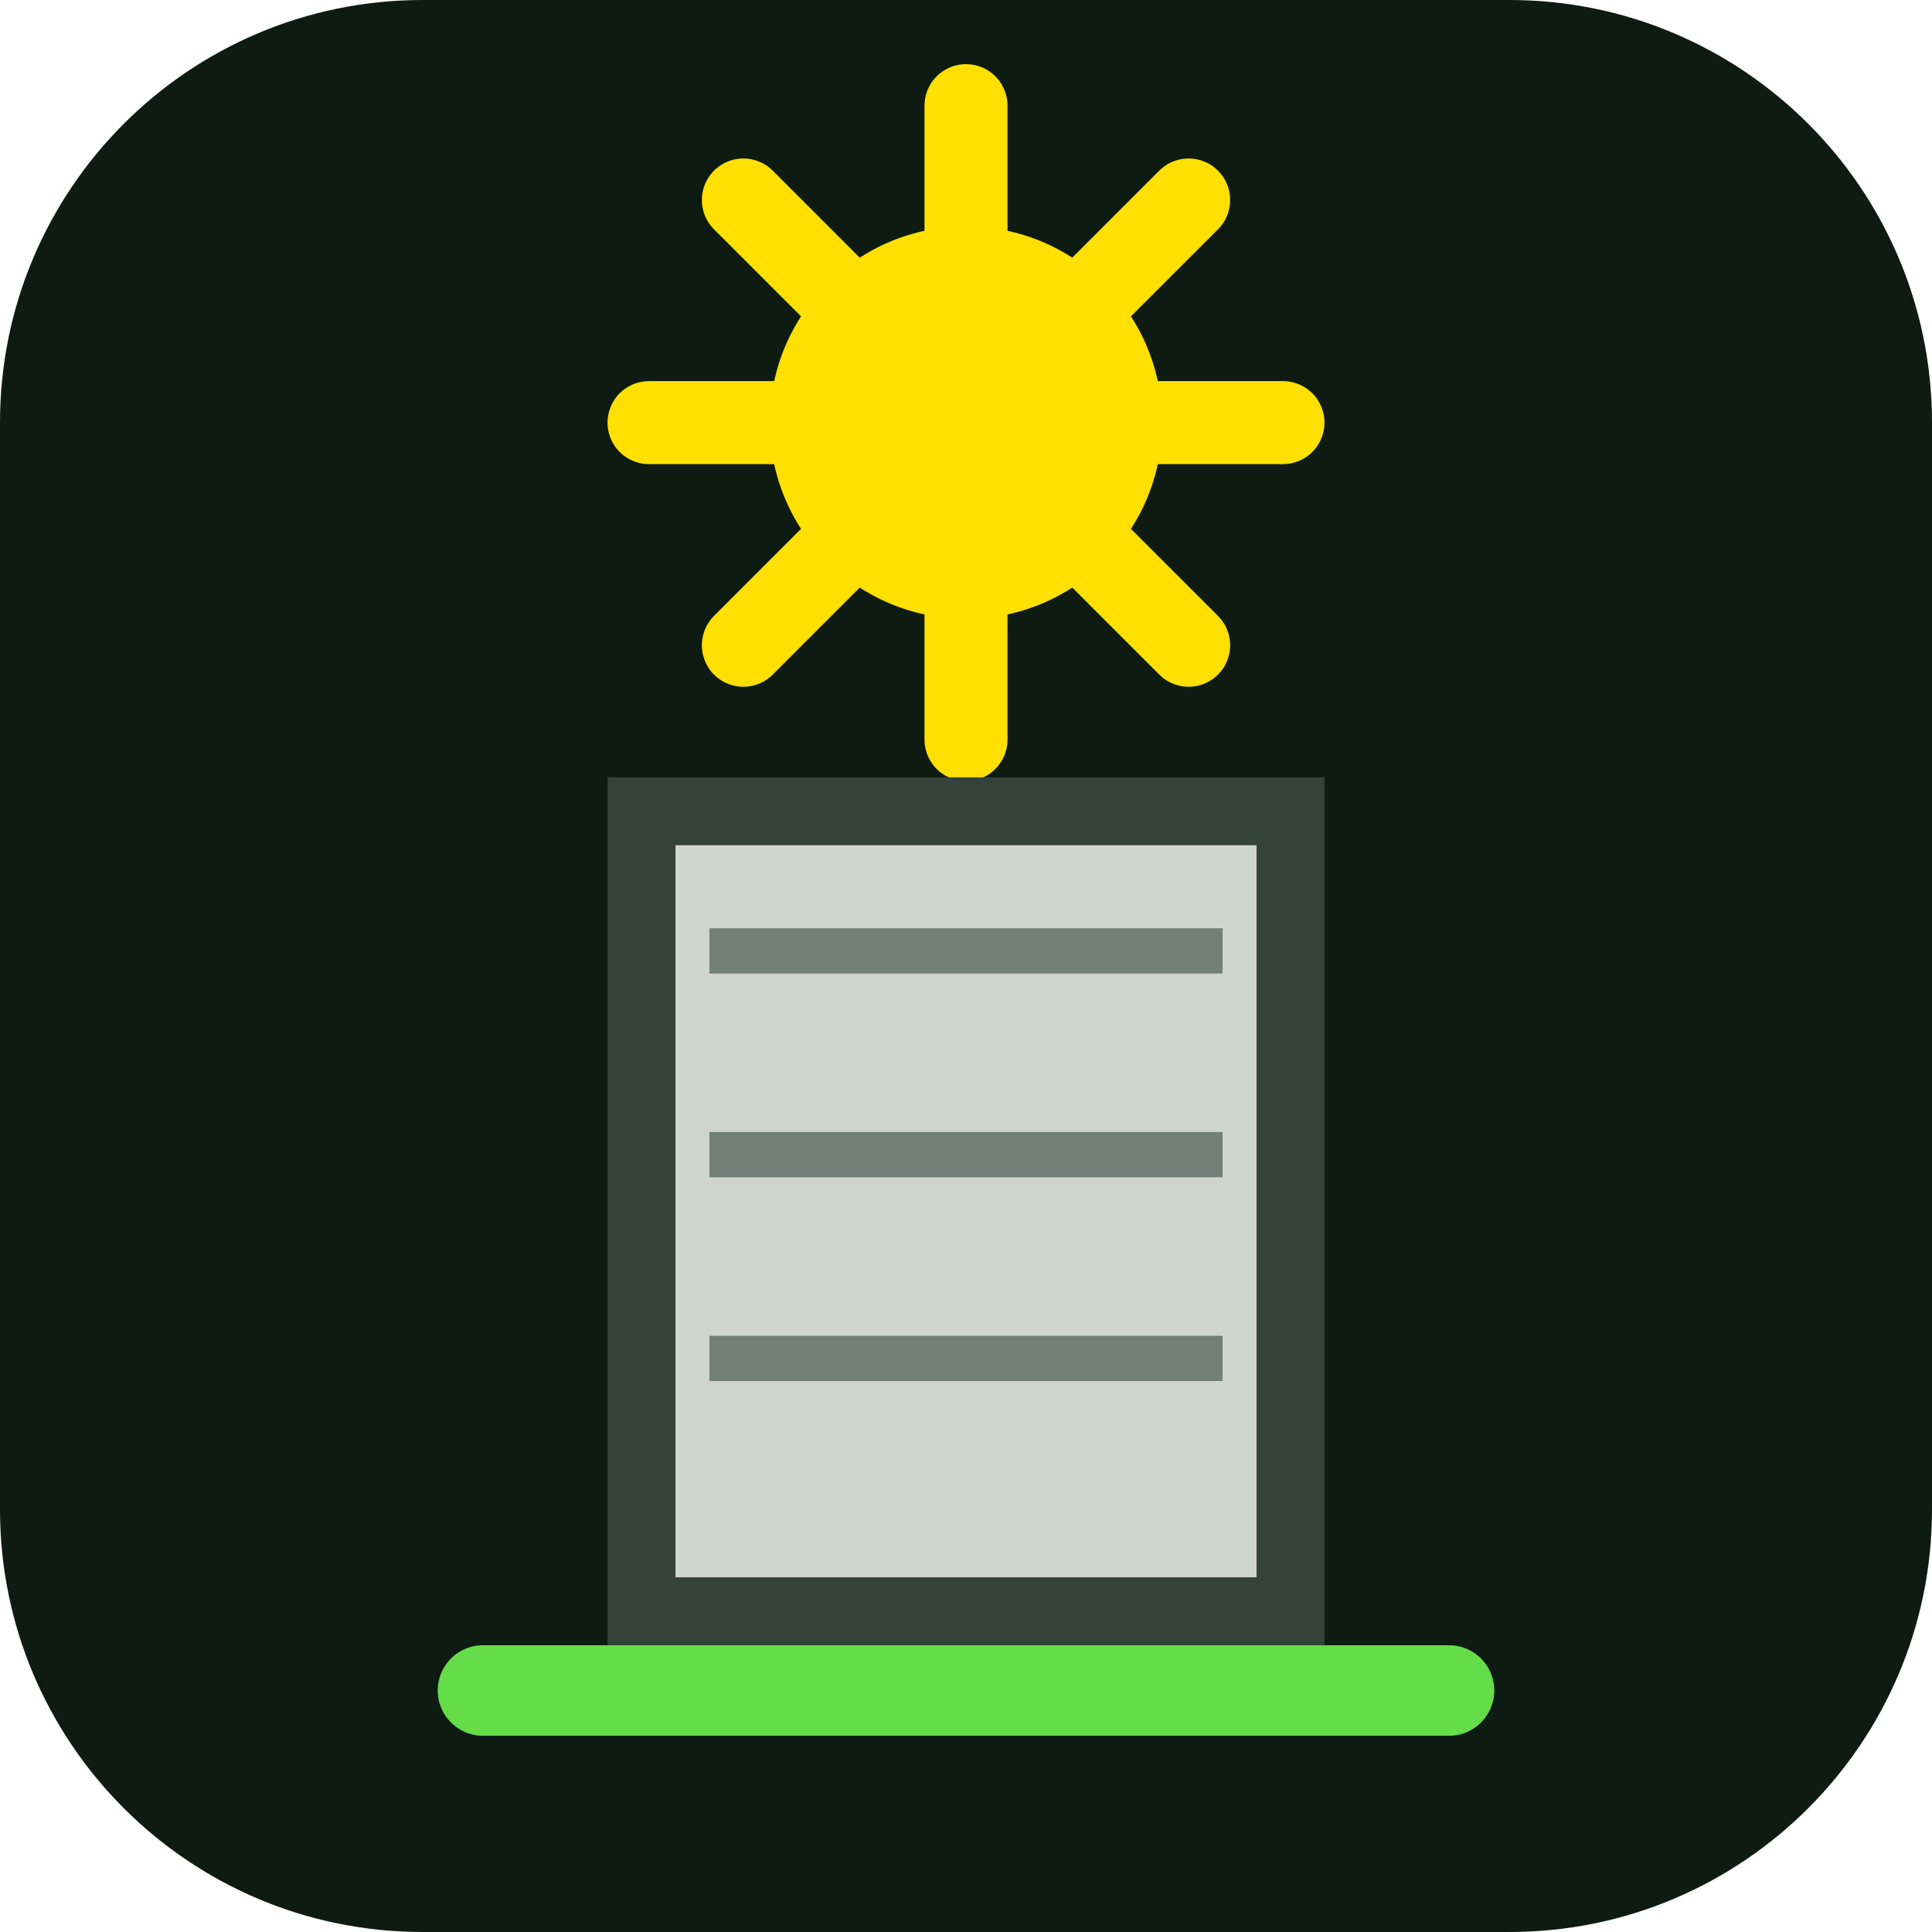
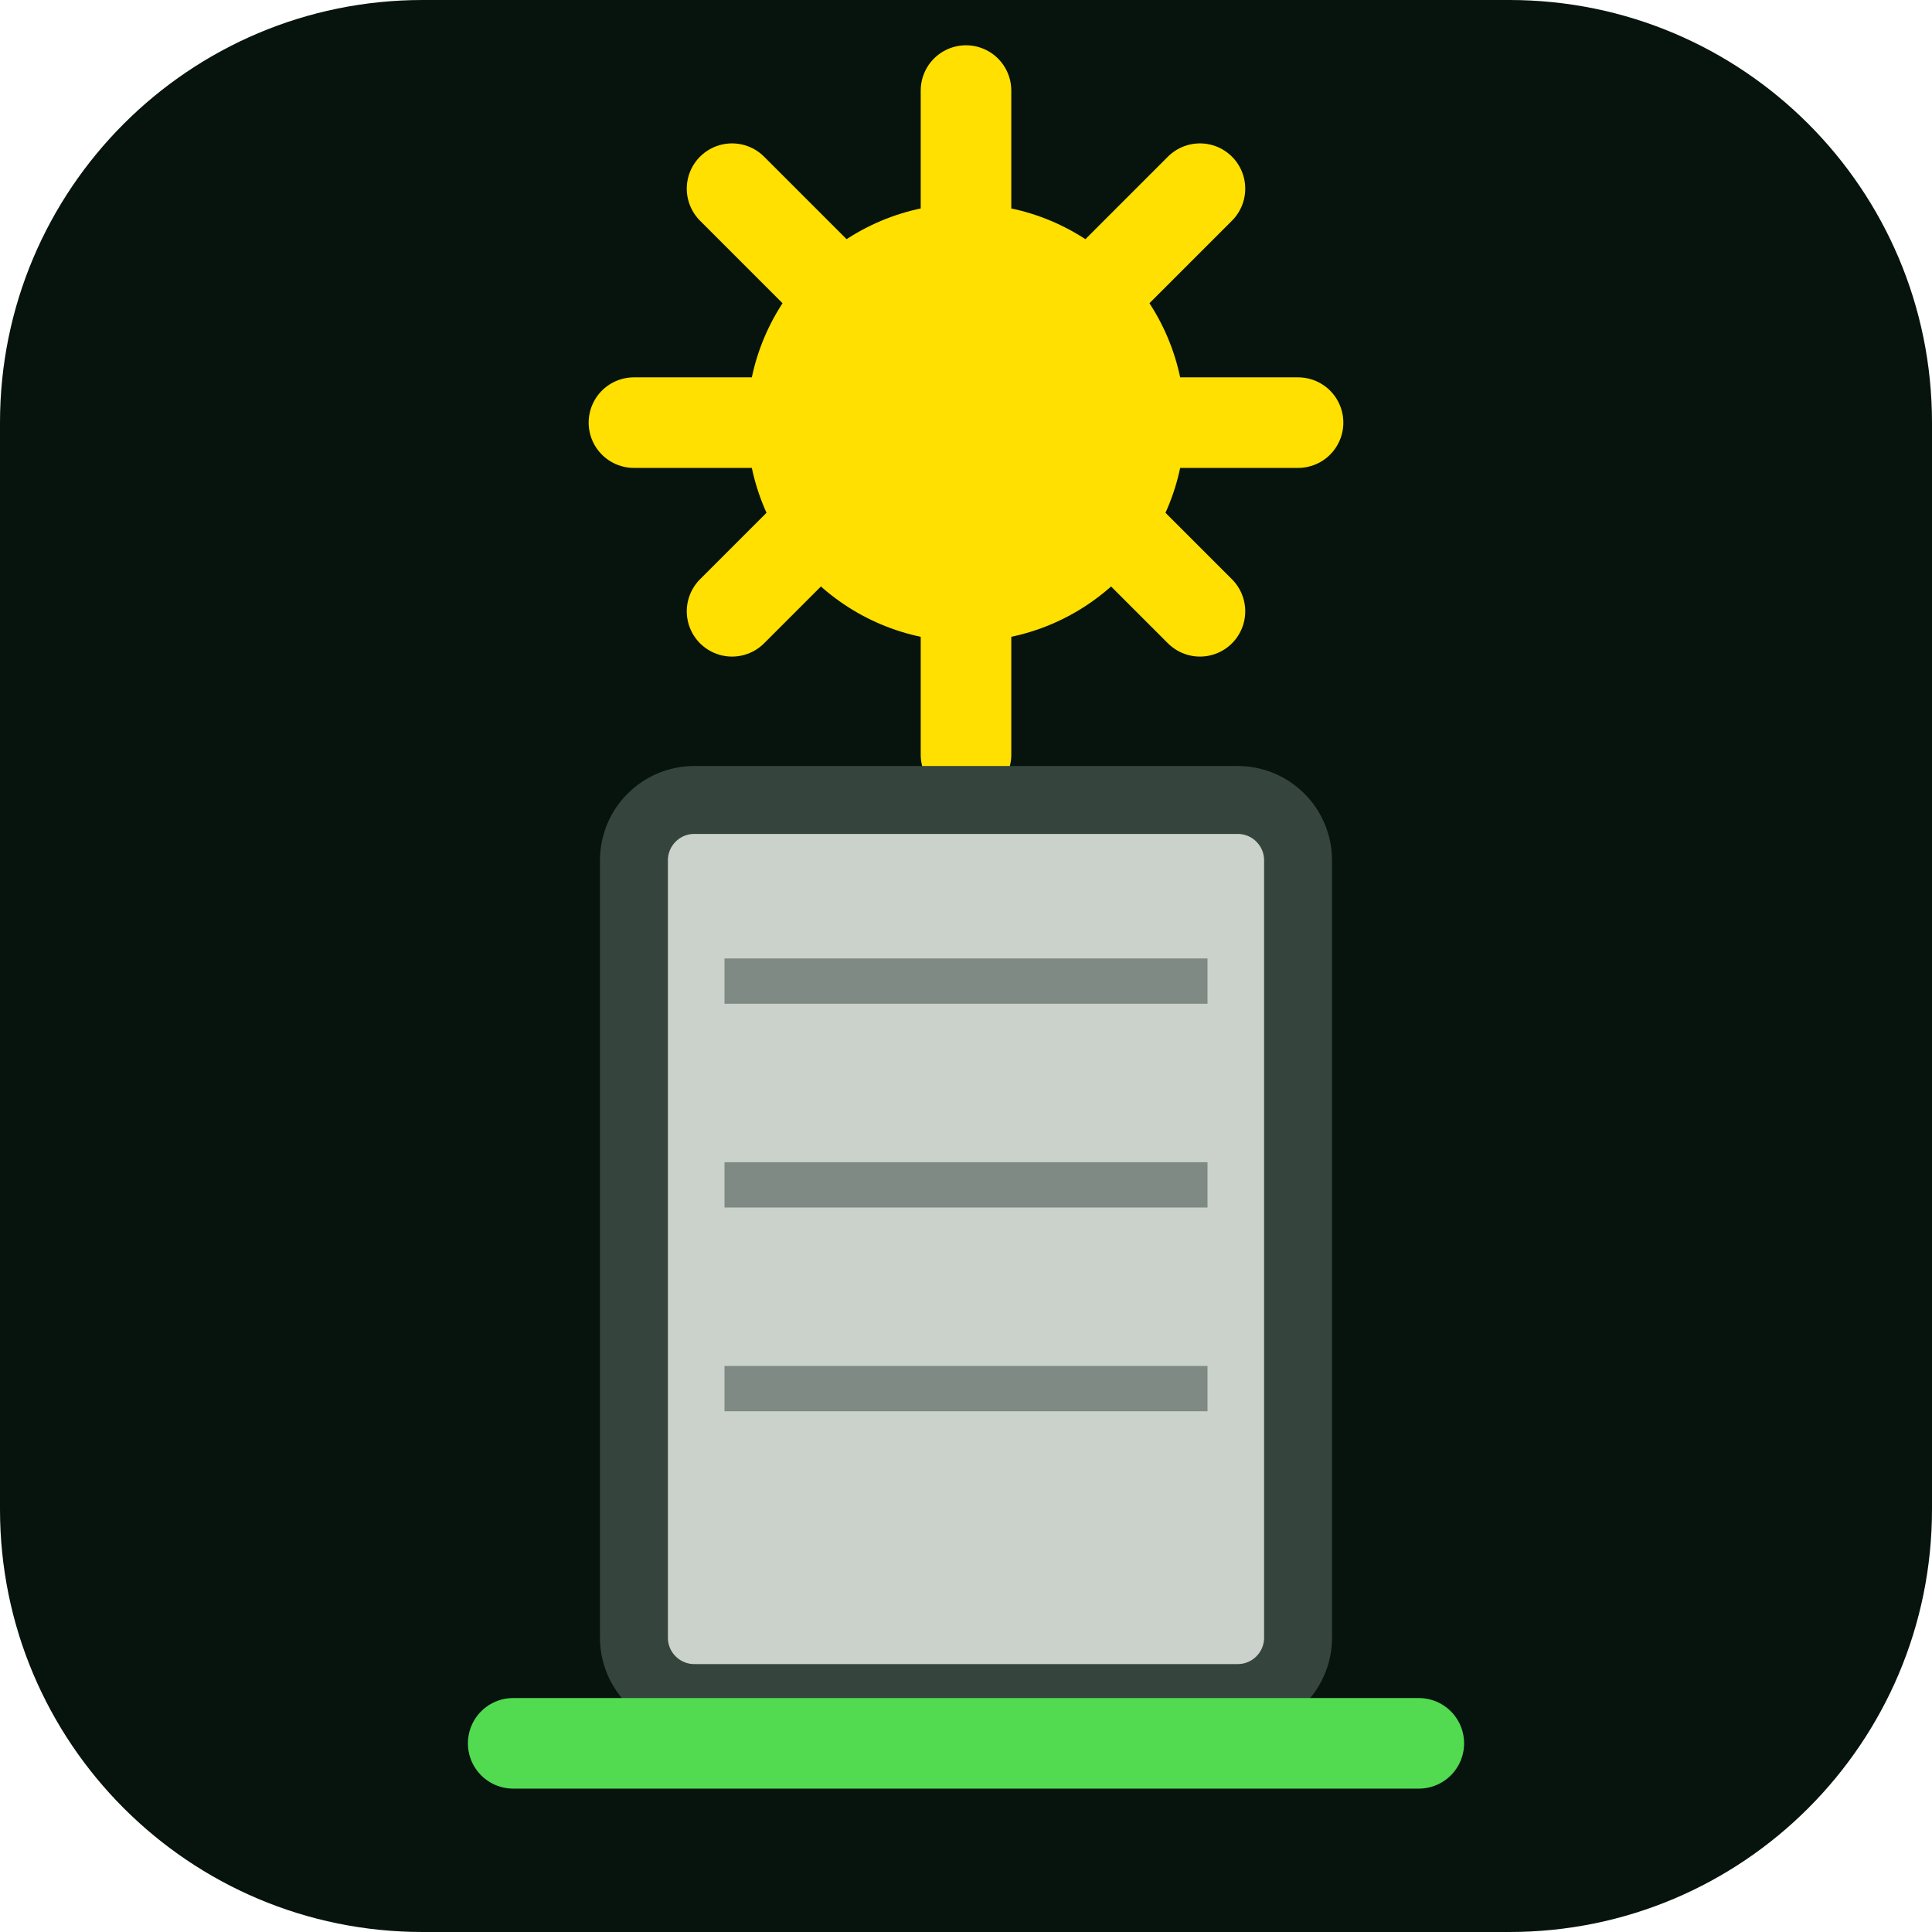
<svg xmlns="http://www.w3.org/2000/svg" viewBox="0 0 512 512">
-   <rect width="512" height="512" rx="112" fill="#0d1b13" />
-   <g fill="#ffe000">
-     <circle cx="256" cy="112" r="52" />
-     <path d="M256 28v42M256 154v42M172 112h42M298 112h42M197 53l30 30M285 141l30 30M315 53l-30 30M227 141l-30 30" stroke="#ffe000" stroke-width="22" stroke-linecap="round" />
+   <rect width="512" height="512" rx="112" fill="#07140d" />
+   <circle cx="256" cy="112" r="58" fill="#ffe000" />
+   <g stroke="#ffe000" stroke-width="24" stroke-linecap="round">
+     <path d="M256 24v34M256 166v34M168 112h34M310 112h34M194 50l25 25M293 137l25 25M318 50l-25 25M219 137l-25 25" />
  </g>
-   <path d="M170 215h172v212H170z" fill="#cfd5ce" stroke="#33423a" stroke-width="18" />
-   <path d="M188 252h136M188 306h136M188 360h136" stroke="#718078" stroke-width="12" />
-   <path d="M128 448h256" stroke="#65dd49" stroke-width="24" stroke-linecap="round" />
+   <rect x="168" y="212" width="176" height="238" rx="16" fill="#cbd1cb" stroke="#35443c" stroke-width="18" />
+   <g stroke="#7e8a83" stroke-width="12">
+     <path d="M192 260h128M192 314h128M192 368h128" />
+   </g>
+   <path d="M136 462h240" stroke="#52db51" stroke-width="24" stroke-linecap="round" />
</svg>
